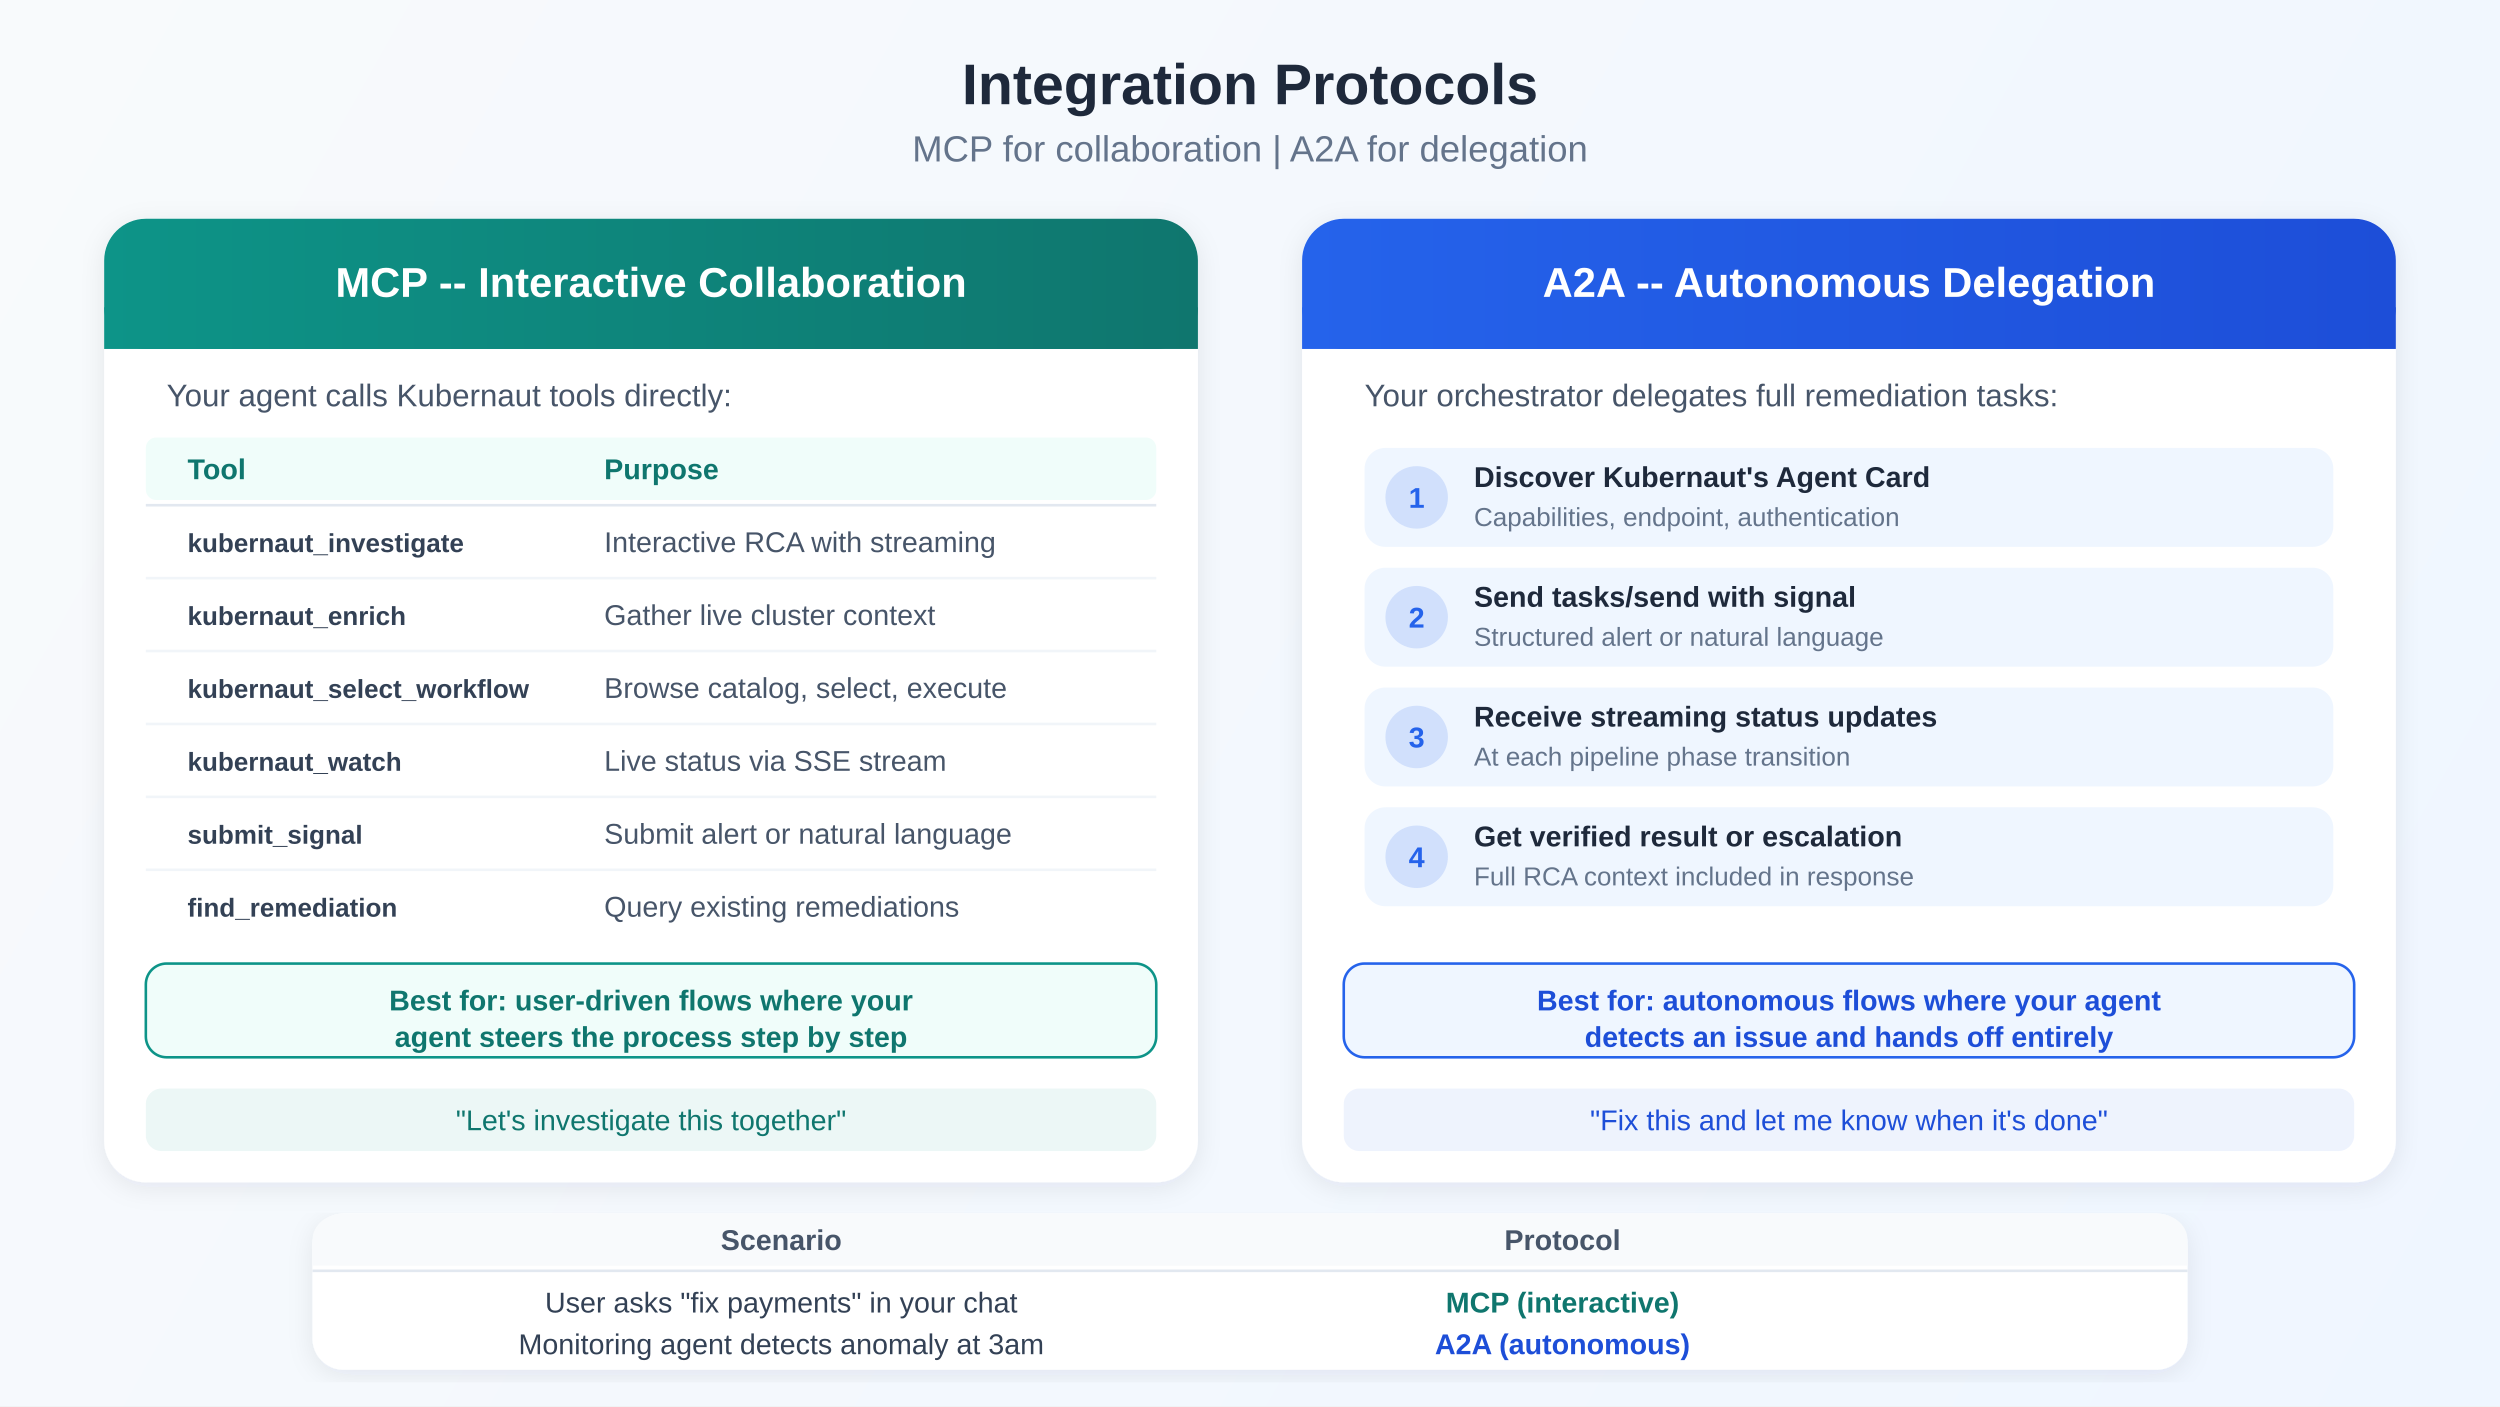
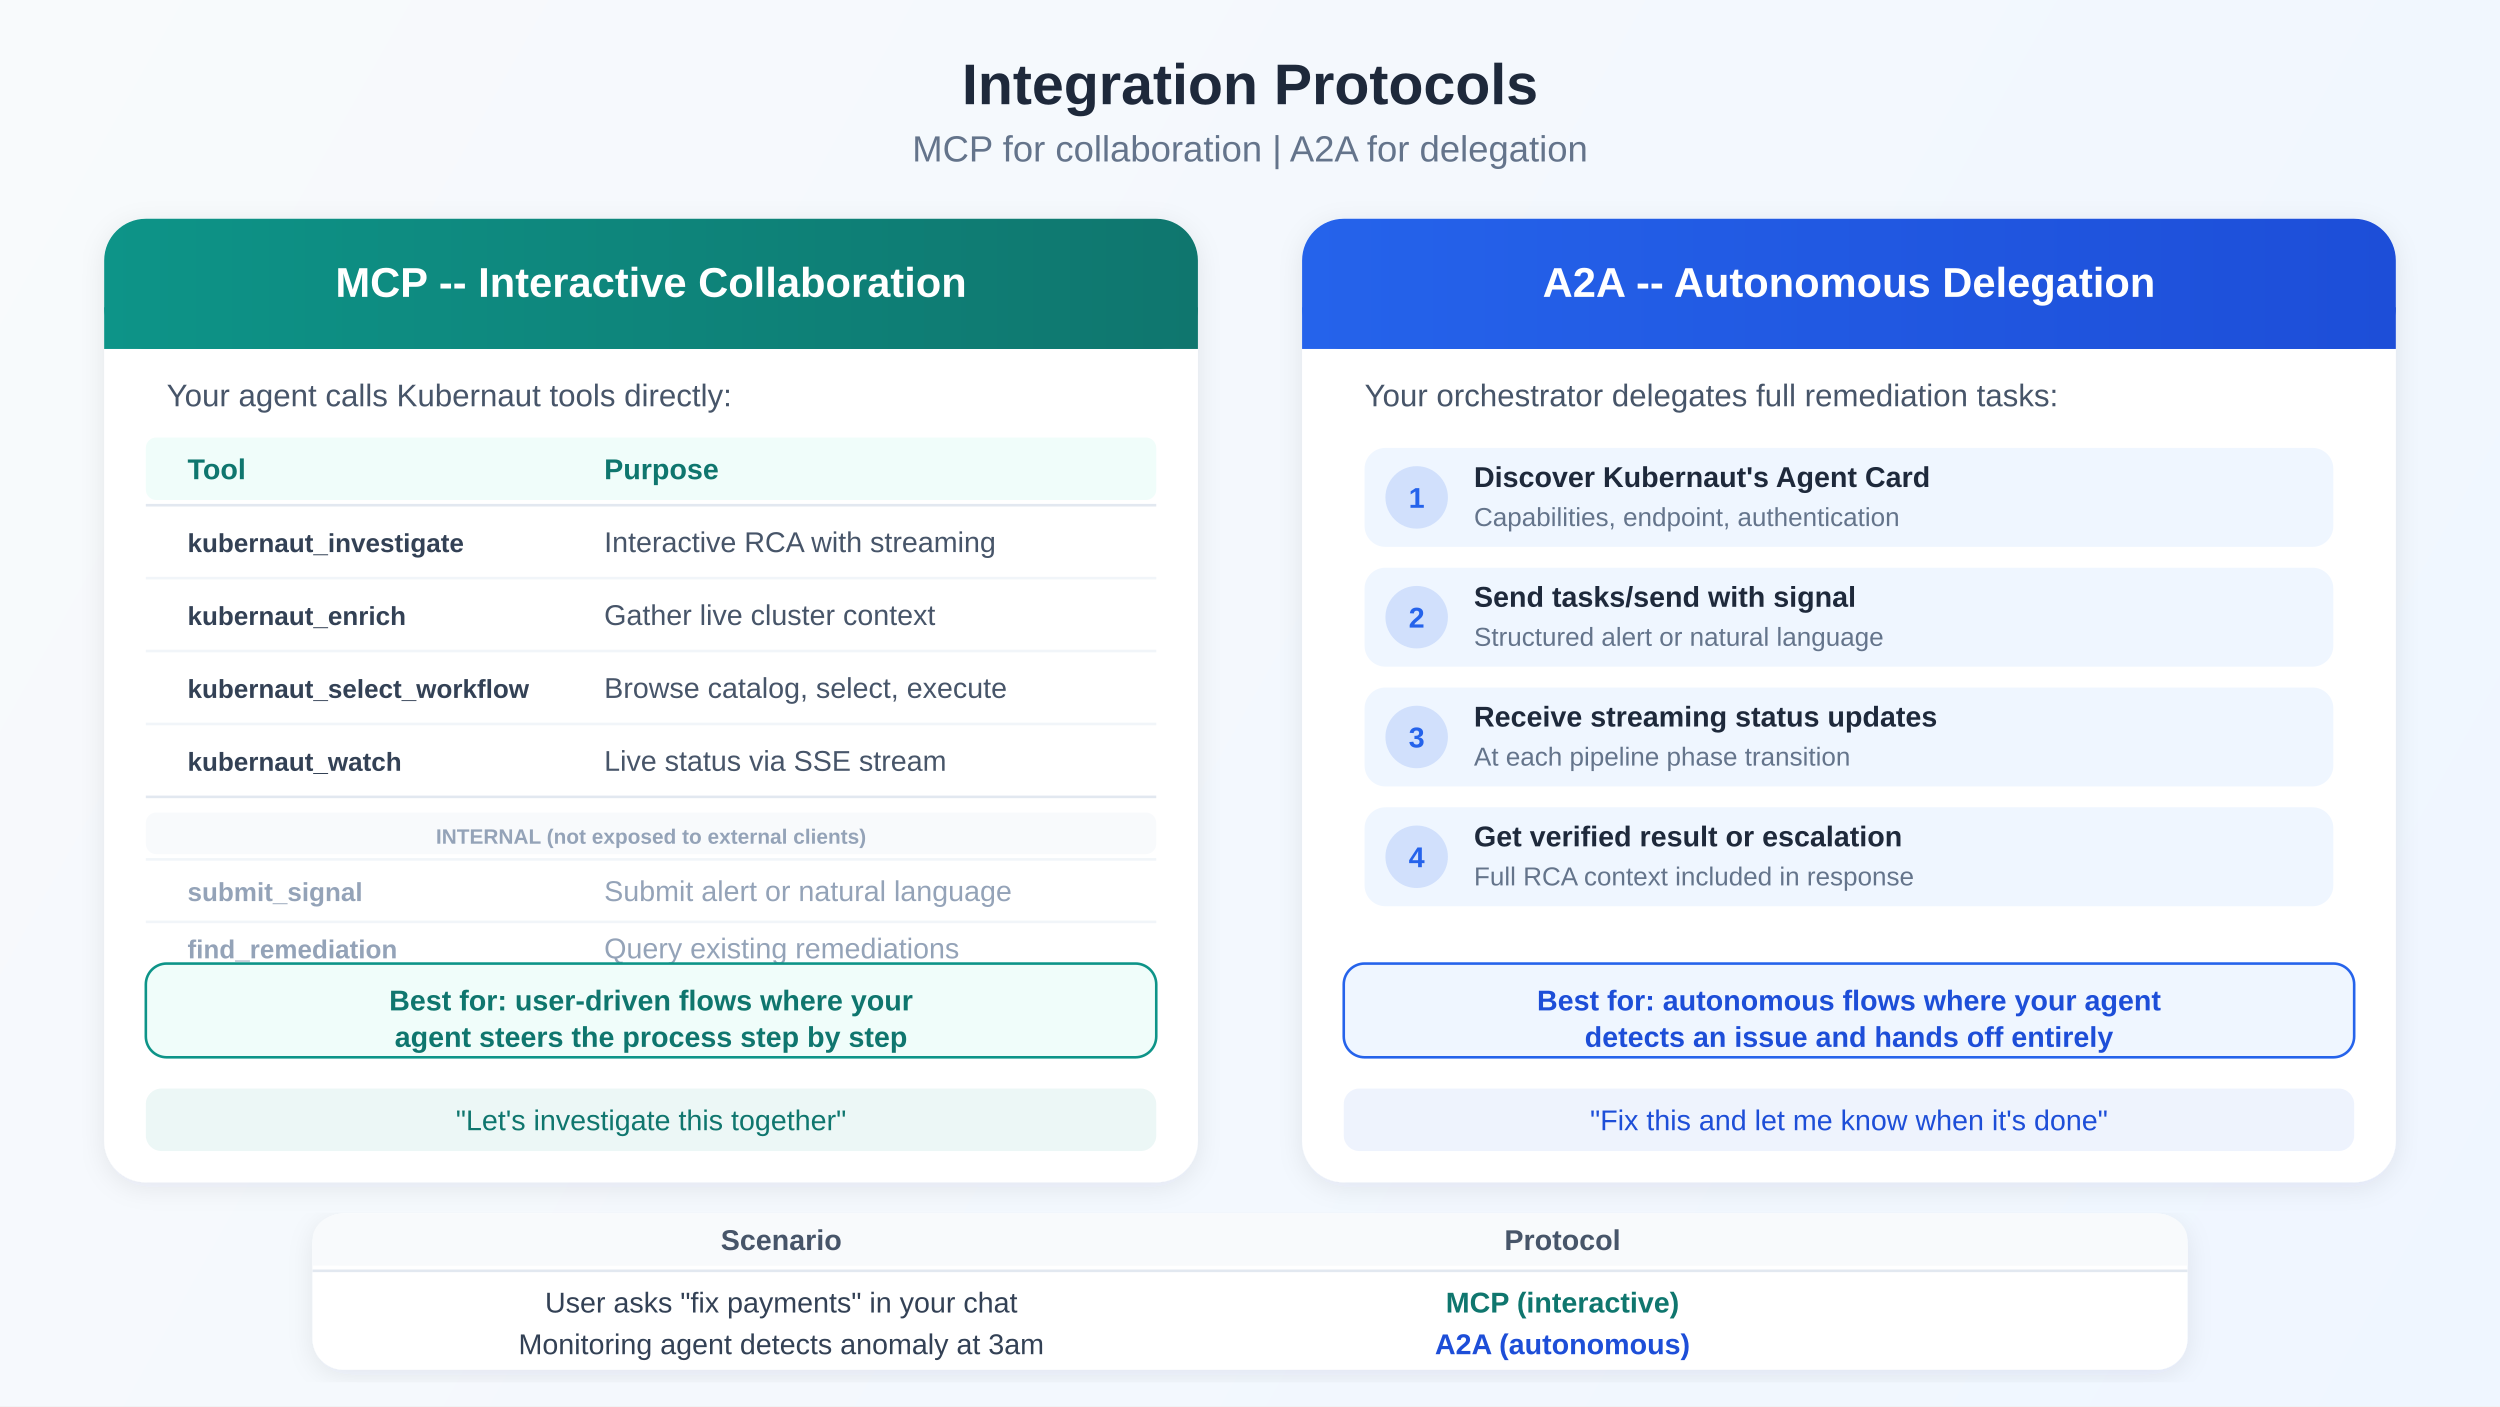
<svg xmlns="http://www.w3.org/2000/svg" viewBox="0 0 960 540" font-family="Helvetica Neue, Arial, sans-serif">
  <defs>
    <linearGradient id="bgGrad" x1="0" y1="0" x2="960" y2="540" gradientUnits="userSpaceOnUse">
      <stop offset="0%" stop-color="#F8FAFC" />
      <stop offset="100%" stop-color="#EFF6FF" />
    </linearGradient>
    <linearGradient id="tealGrad" x1="0" y1="0" x2="1" y2="0">
      <stop offset="0%" stop-color="#0D9488" />
      <stop offset="100%" stop-color="#0F766E" />
    </linearGradient>
    <linearGradient id="blueGrad" x1="0" y1="0" x2="1" y2="0">
      <stop offset="0%" stop-color="#2563EB" />
      <stop offset="100%" stop-color="#1D4ED8" />
    </linearGradient>
    <filter id="shadow" x="-2%" y="-4%" width="104%" height="112%">
      <feDropShadow dx="0" dy="2" stdDeviation="5" flood-color="#1E293B" flood-opacity="0.08" />
    </filter>
  </defs>
  <rect width="960" height="540" fill="url(#bgGrad)" />
  <text x="480" y="40" text-anchor="middle" font-size="22" font-weight="700" fill="#1E293B">Integration Protocols</text>
  <text x="480" y="62" text-anchor="middle" font-size="14" fill="#64748B">MCP for collaboration | A2A for delegation</text>
  <g filter="url(#shadow)">
    <rect x="40" y="84" width="420" height="370" rx="16" fill="white" />
  </g>
  <rect x="40" y="84" width="420" height="50" rx="16" fill="url(#tealGrad)" />
  <rect x="40" y="118" width="420" height="16" fill="url(#tealGrad)" />
  <text x="250" y="114" text-anchor="middle" font-size="16" font-weight="700" fill="white">MCP -- Interactive Collaboration</text>
  <text x="64" y="156" font-size="12" fill="#475569">Your agent calls Kubernaut tools directly:</text>
  <g font-size="11">
    <rect x="56" y="168" width="388" height="24" rx="4" fill="#F0FDFA" />
    <text x="72" y="184" font-weight="700" fill="#0F766E">Tool</text>
    <text x="232" y="184" font-weight="700" fill="#0F766E">Purpose</text>
    <line x1="56" y1="194" x2="444" y2="194" stroke="#E2E8F0" stroke-width="1" />
    <text x="72" y="212" font-weight="600" fill="#334155" font-size="10">kubernaut_investigate</text>
    <text x="232" y="212" fill="#475569">Interactive RCA with streaming</text>
    <line x1="56" y1="222" x2="444" y2="222" stroke="#F1F5F9" stroke-width="1" />
    <text x="72" y="240" font-weight="600" fill="#334155" font-size="10">kubernaut_enrich</text>
    <text x="232" y="240" fill="#475569">Gather live cluster context</text>
    <line x1="56" y1="250" x2="444" y2="250" stroke="#F1F5F9" stroke-width="1" />
    <text x="72" y="268" font-weight="600" fill="#334155" font-size="10">kubernaut_select_workflow</text>
    <text x="232" y="268" fill="#475569">Browse catalog, select, execute</text>
    <line x1="56" y1="278" x2="444" y2="278" stroke="#F1F5F9" stroke-width="1" />
    <text x="72" y="296" font-weight="600" fill="#334155" font-size="10">kubernaut_watch</text>
    <text x="232" y="296" fill="#475569">Live status via SSE stream</text>
-     <line x1="56" y1="306" x2="444" y2="306" stroke="#F1F5F9" stroke-width="1" />
-     <text x="72" y="324" font-weight="600" fill="#334155" font-size="10">submit_signal</text>
-     <text x="232" y="324" fill="#475569">Submit alert or natural language</text>
-     <line x1="56" y1="334" x2="444" y2="334" stroke="#F1F5F9" stroke-width="1" />
-     <text x="72" y="352" font-weight="600" fill="#334155" font-size="10">find_remediation</text>
-     <text x="232" y="352" fill="#475569">Query existing remediations</text>
+     <line x1="56" y1="306" x2="444" y2="306" stroke="#E2E8F0" stroke-width="1" />
+     <rect x="56" y="312" width="388" height="16" rx="4" fill="#F8FAFC" />
+     <text x="250" y="324" text-anchor="middle" font-size="8" font-weight="600" fill="#94A3B8">INTERNAL (not exposed to external clients)</text>
+     <line x1="56" y1="330" x2="444" y2="330" stroke="#F1F5F9" stroke-width="1" />
+     <text x="72" y="346" font-weight="600" fill="#94A3B8" font-size="10">submit_signal</text>
+     <text x="232" y="346" fill="#94A3B8">Submit alert or natural language</text>
+     <line x1="56" y1="354" x2="444" y2="354" stroke="#F1F5F9" stroke-width="1" />
+     <text x="72" y="368" font-weight="600" fill="#94A3B8" font-size="10">find_remediation</text>
+     <text x="232" y="368" fill="#94A3B8">Query existing remediations</text>
  </g>
  <rect x="56" y="370" width="388" height="36" rx="8" fill="#F0FDFA" stroke="#0D9488" stroke-width="1" />
  <text x="250" y="388" text-anchor="middle" font-size="11" font-weight="600" fill="#0F766E">Best for: user-driven flows where your</text>
  <text x="250" y="402" text-anchor="middle" font-size="11" font-weight="600" fill="#0F766E">agent steers the process step by step</text>
  <rect x="56" y="418" width="388" height="24" rx="6" fill="#0D9488" opacity="0.08" />
  <text x="250" y="434" text-anchor="middle" font-size="11" fill="#0F766E">"Let's investigate this together"</text>
  <g filter="url(#shadow)">
    <rect x="500" y="84" width="420" height="370" rx="16" fill="white" />
  </g>
  <rect x="500" y="84" width="420" height="50" rx="16" fill="url(#blueGrad)" />
  <rect x="500" y="118" width="420" height="16" fill="url(#blueGrad)" />
  <text x="710" y="114" text-anchor="middle" font-size="16" font-weight="700" fill="white">A2A -- Autonomous Delegation</text>
  <text x="524" y="156" font-size="12" fill="#475569">Your orchestrator delegates full remediation tasks:</text>
  <g font-size="12">
    <rect x="524" y="172" width="372" height="38" rx="8" fill="#EFF6FF" />
    <circle cx="544" cy="191" r="12" fill="#2563EB" opacity="0.15" />
    <text x="544" y="195" text-anchor="middle" font-size="11" font-weight="700" fill="#2563EB">1</text>
    <text x="566" y="187" font-weight="600" fill="#1E293B" font-size="11">Discover Kubernaut's Agent Card</text>
    <text x="566" y="202" fill="#64748B" font-size="10">Capabilities, endpoint, authentication</text>
    <rect x="524" y="218" width="372" height="38" rx="8" fill="#EFF6FF" />
    <circle cx="544" cy="237" r="12" fill="#2563EB" opacity="0.15" />
    <text x="544" y="241" text-anchor="middle" font-size="11" font-weight="700" fill="#2563EB">2</text>
    <text x="566" y="233" font-weight="600" fill="#1E293B" font-size="11">Send tasks/send with signal</text>
    <text x="566" y="248" fill="#64748B" font-size="10">Structured alert or natural language</text>
    <rect x="524" y="264" width="372" height="38" rx="8" fill="#EFF6FF" />
    <circle cx="544" cy="283" r="12" fill="#2563EB" opacity="0.15" />
    <text x="544" y="287" text-anchor="middle" font-size="11" font-weight="700" fill="#2563EB">3</text>
    <text x="566" y="279" font-weight="600" fill="#1E293B" font-size="11">Receive streaming status updates</text>
    <text x="566" y="294" fill="#64748B" font-size="10">At each pipeline phase transition</text>
    <rect x="524" y="310" width="372" height="38" rx="8" fill="#EFF6FF" />
    <circle cx="544" cy="329" r="12" fill="#2563EB" opacity="0.15" />
    <text x="544" y="333" text-anchor="middle" font-size="11" font-weight="700" fill="#2563EB">4</text>
    <text x="566" y="325" font-weight="600" fill="#1E293B" font-size="11">Get verified result or escalation</text>
    <text x="566" y="340" fill="#64748B" font-size="10">Full RCA context included in response</text>
  </g>
  <rect x="516" y="370" width="388" height="36" rx="8" fill="#EFF6FF" stroke="#2563EB" stroke-width="1" />
  <text x="710" y="388" text-anchor="middle" font-size="11" font-weight="600" fill="#1D4ED8">Best for: autonomous flows where your agent</text>
  <text x="710" y="402" text-anchor="middle" font-size="11" font-weight="600" fill="#1D4ED8">detects an issue and hands off entirely</text>
  <rect x="516" y="418" width="388" height="24" rx="6" fill="#2563EB" opacity="0.08" />
  <text x="710" y="434" text-anchor="middle" font-size="11" fill="#1D4ED8">"Fix this and let me know when it's done"</text>
  <g filter="url(#shadow)">
    <rect x="120" y="466" width="720" height="60" rx="12" fill="white" />
  </g>
  <g font-size="11">
    <rect x="120" y="466" width="720" height="20" rx="12" fill="#F8FAFC" />
    <rect x="120" y="478" width="720" height="8" fill="#F8FAFC" />
    <text x="300" y="480" text-anchor="middle" font-weight="700" fill="#475569">Scenario</text>
    <text x="600" y="480" text-anchor="middle" font-weight="700" fill="#475569">Protocol</text>
    <line x1="120" y1="488" x2="840" y2="488" stroke="#E2E8F0" stroke-width="1" />
    <text x="300" y="504" text-anchor="middle" fill="#334155">User asks "fix payments" in your chat</text>
    <text x="600" y="504" text-anchor="middle" font-weight="600" fill="#0F766E">MCP (interactive)</text>
    <text x="300" y="520" text-anchor="middle" fill="#334155">Monitoring agent detects anomaly at 3am</text>
    <text x="600" y="520" text-anchor="middle" font-weight="600" fill="#1D4ED8">A2A (autonomous)</text>
  </g>
</svg>
